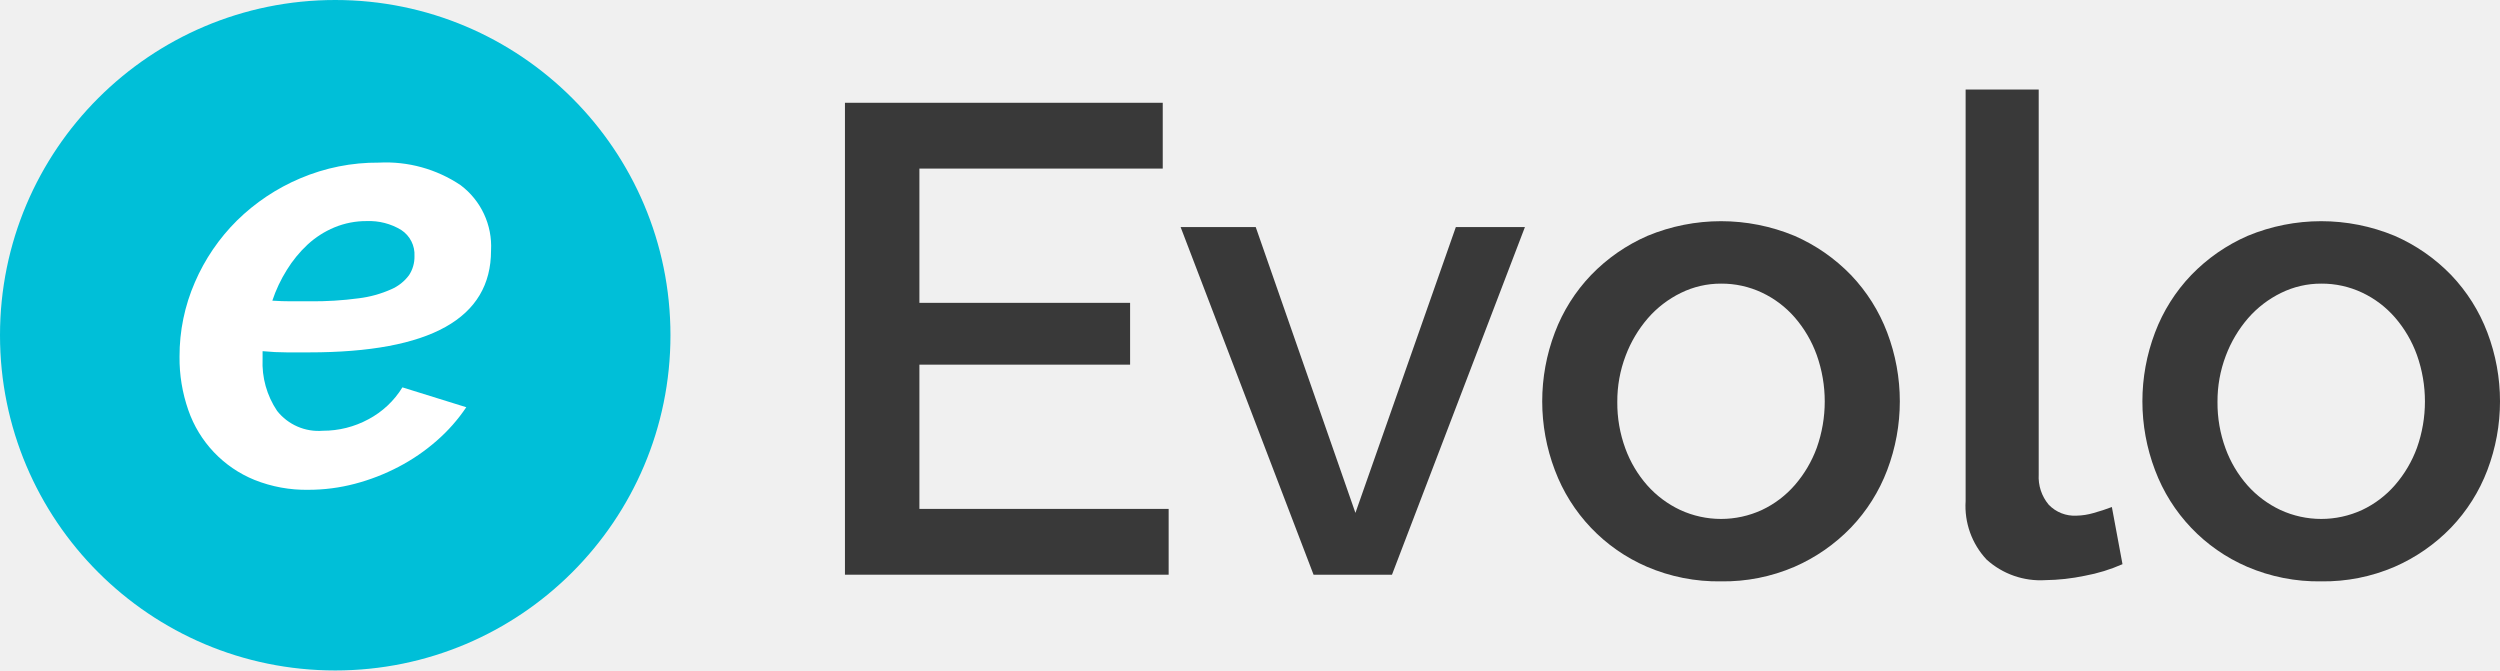
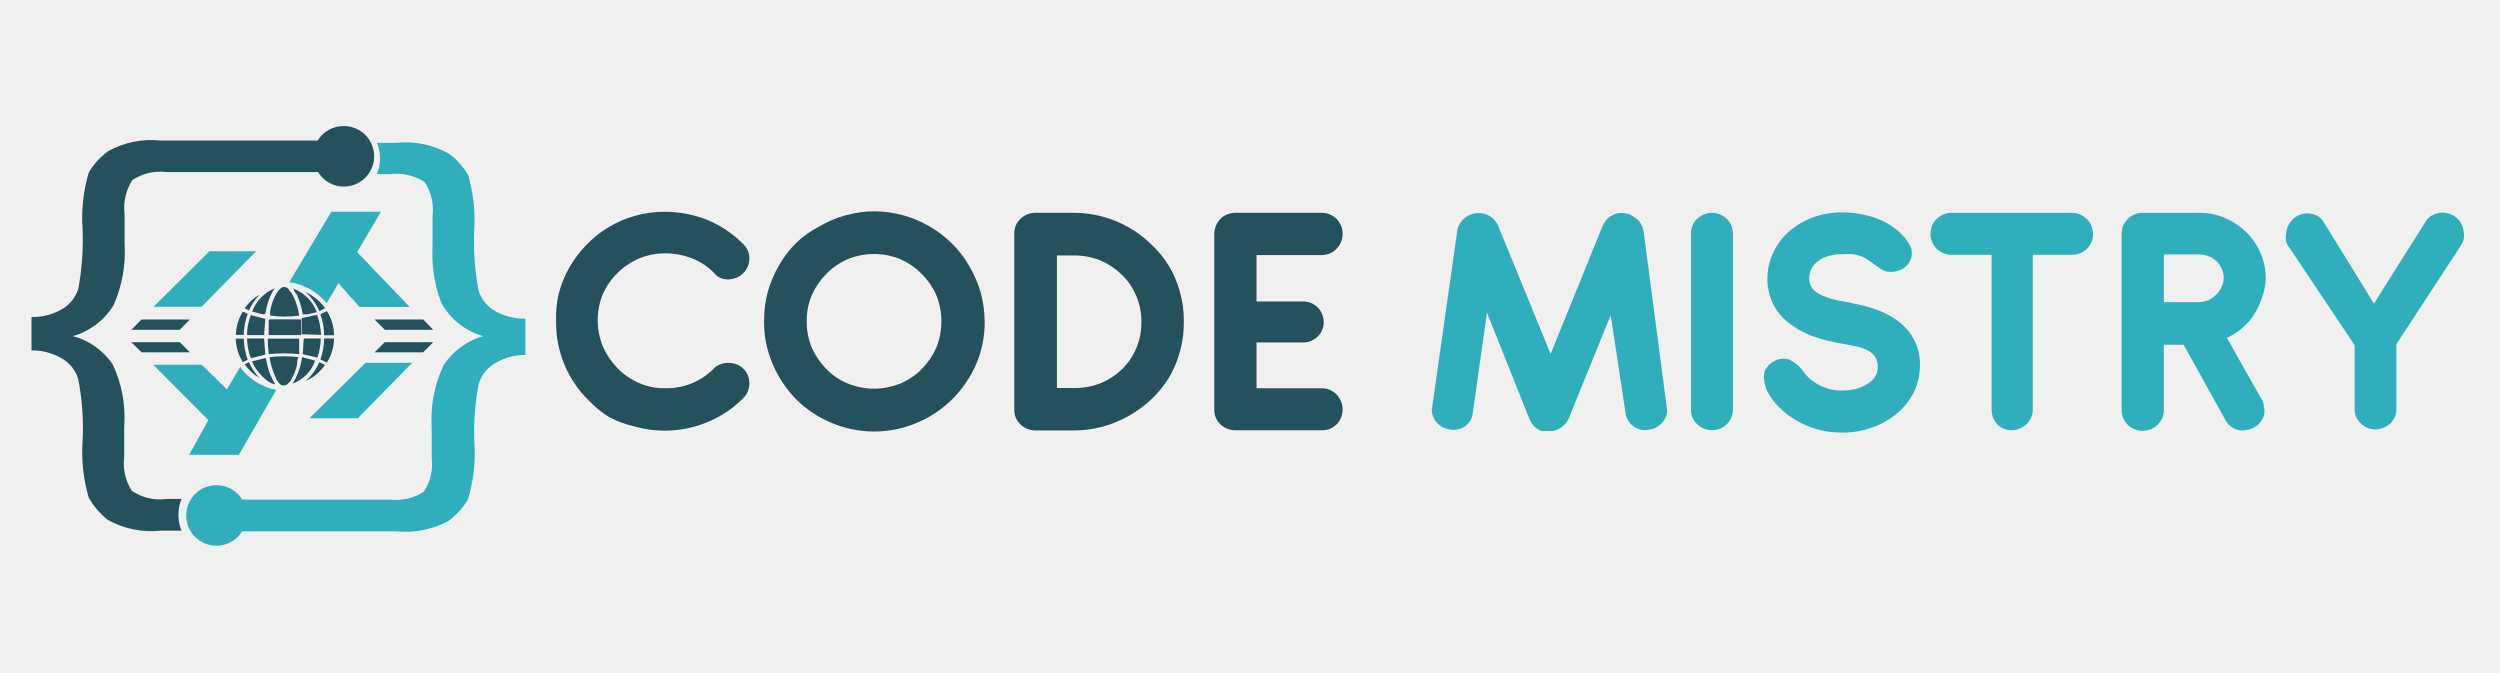
- <svg xmlns="http://www.w3.org/2000/svg" id="Layer_3" data-name="Layer 3" viewBox="0 0 155.237 41.632">
-   <defs>
-     <style>.cls-1{fill:#00bfd8;}.cls-2{fill:#fff;}.cls-3{fill:#393939;}</style>
-   </defs>
-   <circle class="cls-1" cx="20.816" cy="20.816" r="20.816" />
-   <path class="cls-2" d="M19.155,30.414a8.617,8.617,0,0,1-3.349-.613,7.227,7.227,0,0,1-4.115-4.341,9.744,9.744,0,0,1-.543-3.311,11.439,11.439,0,0,1,.954-4.622,12.191,12.191,0,0,1,2.615-3.835,12.607,12.607,0,0,1,3.928-2.619,12.233,12.233,0,0,1,4.886-.975,8.317,8.317,0,0,1,5.07,1.4,4.747,4.747,0,0,1,1.89,4.059q0,6.324-11.3,6.324H17.805q-0.711,0-1.5-.075v0.487a5.34,5.34,0,0,0,.9,3.219,3.276,3.276,0,0,0,2.844,1.235,5.9,5.9,0,0,0,2.825-.711,5.493,5.493,0,0,0,2.114-1.983l3.966,1.234a10.587,10.587,0,0,1-1.833,2.077,11.972,11.972,0,0,1-2.376,1.627,12.926,12.926,0,0,1-2.714,1.051A11.3,11.3,0,0,1,19.155,30.414Zm3.629-16.686a5.165,5.165,0,0,0-2.02.392A5.682,5.682,0,0,0,19.1,15.186a7.625,7.625,0,0,0-1.29,1.576,8.924,8.924,0,0,0-.9,1.908c0.4,0.026.788,0.039,1.16,0.039h1.16a21.126,21.126,0,0,0,3.049-.187A7.047,7.047,0,0,0,24.3,17.96a2.714,2.714,0,0,0,1.1-.875,2.073,2.073,0,0,0,.337-1.178,1.821,1.821,0,0,0-.823-1.627,3.815,3.815,0,0,0-2.139-.551h0Z" />
-   <path class="cls-3" d="M72.567,31.6v4.086h-20.1V6.382H72.2v4.086H57.09v8.337H70.173v3.838H57.09V31.6H72.567Z" />
-   <path class="cls-3" d="M81.565,35.686L73.31,14.1h4.664l6.191,17.748L90.4,14.1H94.69L86.435,35.686h-4.87Z" />
-   <path class="cls-3" d="M106.865,36.1a11.227,11.227,0,0,1-4.6-.908,10.575,10.575,0,0,1-5.717-6,12.028,12.028,0,0,1,0-8.544,10.55,10.55,0,0,1,2.25-3.57,10.978,10.978,0,0,1,3.508-2.435,11.9,11.9,0,0,1,9.121,0,10.993,10.993,0,0,1,3.509,2.435,10.593,10.593,0,0,1,2.249,3.57,12.028,12.028,0,0,1,0,8.544,10.591,10.591,0,0,1-2.251,3.569,10.986,10.986,0,0,1-3.509,2.436A11.123,11.123,0,0,1,106.865,36.1ZM100.426,24.96a8.162,8.162,0,0,0,.5,2.889,7.171,7.171,0,0,0,1.362,2.291,6.367,6.367,0,0,0,2.043,1.526,6.055,6.055,0,0,0,5.076,0,6.214,6.214,0,0,0,2.043-1.548,7.42,7.42,0,0,0,1.362-2.311,8.617,8.617,0,0,0,0-5.758,7.39,7.39,0,0,0-1.362-2.332,6.226,6.226,0,0,0-2.043-1.547,5.851,5.851,0,0,0-2.538-.558,5.589,5.589,0,0,0-2.5.578,6.5,6.5,0,0,0-2.044,1.57,7.715,7.715,0,0,0-1.383,2.332A7.932,7.932,0,0,0,100.426,24.96Z" />
-   <path class="cls-3" d="M122.053,5.56h4.54v23.9a2.685,2.685,0,0,0,.619,1.878,2.222,2.222,0,0,0,1.733.682A4.052,4.052,0,0,0,130,31.855q0.6-.166,1.136-0.372l0.66,3.55a10.547,10.547,0,0,1-2.353.722,12.76,12.76,0,0,1-2.436.269,4.981,4.981,0,0,1-3.652-1.279,4.864,4.864,0,0,1-1.3-3.632V5.56h0Z" />
-   <path class="cls-3" d="M144.133,36.1a11.227,11.227,0,0,1-4.6-.908,10.575,10.575,0,0,1-5.717-6,12.028,12.028,0,0,1,0-8.544,10.55,10.55,0,0,1,2.25-3.57,10.978,10.978,0,0,1,3.508-2.435,11.9,11.9,0,0,1,9.121,0,10.993,10.993,0,0,1,3.509,2.435,10.593,10.593,0,0,1,2.249,3.57,12.028,12.028,0,0,1,0,8.544A10.591,10.591,0,0,1,152.2,32.76a10.986,10.986,0,0,1-3.509,2.436A11.123,11.123,0,0,1,144.133,36.1ZM137.695,24.96a8.162,8.162,0,0,0,.5,2.889,7.171,7.171,0,0,0,1.362,2.291,6.367,6.367,0,0,0,2.043,1.526,6.055,6.055,0,0,0,5.076,0,6.214,6.214,0,0,0,2.043-1.548,7.42,7.42,0,0,0,1.362-2.311,8.617,8.617,0,0,0,0-5.758,7.39,7.39,0,0,0-1.362-2.332,6.226,6.226,0,0,0-2.043-1.547,5.851,5.851,0,0,0-2.538-.558,5.589,5.589,0,0,0-2.5.578,6.5,6.5,0,0,0-2.045,1.57,7.715,7.715,0,0,0-1.383,2.332A7.932,7.932,0,0,0,137.695,24.96Z" />
+ <svg xmlns="http://www.w3.org/2000/svg" id="3e57465b-106a-4c02-84c8-624dbbc5795d" data-name="Layer 1" viewBox="0 0 119 32">
+   <path d="M35.6,11.93a1,1,0,0,1,0,.74,1,1,0,0,1-.22.33.91.91,0,0,1-.33.22,1.23,1.23,0,0,1-.38.08,1,1,0,0,1-.38-.07A.79.79,0,0,1,34,13a3.08,3.08,0,0,0-1.1-.72,3.47,3.47,0,0,0-1.23-.22,3.16,3.16,0,0,0-2.27.93,3.15,3.15,0,0,0-.7,1,3.28,3.28,0,0,0,0,2.51,3.33,3.33,0,0,0,.67,1,3.17,3.17,0,0,0,1,.71,2.94,2.94,0,0,0,1.26.27,3.2,3.2,0,0,0,1.24-.21,3.12,3.12,0,0,0,1.1-.72.75.75,0,0,1,.32-.21,1.07,1.07,0,0,1,.76,0,.83.83,0,0,1,.32.2.86.86,0,0,1,.23.33,1.16,1.16,0,0,1,.07.37,1.22,1.22,0,0,1-.07.38.89.89,0,0,1-.21.32,5.12,5.12,0,0,1-1.76,1.17,5.31,5.31,0,0,1-2,.39,5.22,5.22,0,0,1-1.38-.19A5,5,0,0,1,29,19.86a5.21,5.21,0,0,1-1-.82,5.17,5.17,0,0,1-1.53-3.71A5.11,5.11,0,0,1,26.59,14a5,5,0,0,1,.5-1.25,5.43,5.43,0,0,1,.8-1.07,5.08,5.08,0,0,1,1.05-.85,5,5,0,0,1,1.27-.55,4.91,4.91,0,0,1,1.44-.2,5.49,5.49,0,0,1,2,.38,5.24,5.24,0,0,1,1.74,1.17A1.08,1.08,0,0,1,35.6,11.93Z" style="fill:#24515c" />
+   <path d="M43,10.25a5.11,5.11,0,0,1,1.25.53,5,5,0,0,1,1.07.82,4.76,4.76,0,0,1,.82,1.07,5.56,5.56,0,0,1,.54,1.25,5.43,5.43,0,0,1,.19,1.4,5,5,0,0,1-.42,2.05A5.47,5.47,0,0,1,45.33,19a5.33,5.33,0,0,1-1.67,1.12,5.21,5.21,0,0,1-4.1,0A5.22,5.22,0,0,1,37.89,19a5.42,5.42,0,0,1-1.11-1.67,5,5,0,0,1-.41-2.05,5.43,5.43,0,0,1,.18-1.4,5.53,5.53,0,0,1,.53-1.25,5.07,5.07,0,0,1,.82-1.07A4.7,4.7,0,0,1,39,10.78a4.8,4.8,0,0,1,1.25-.53,5,5,0,0,1,1.4-.19A5,5,0,0,1,43,10.25Zm-2.66,2.09a3.21,3.21,0,0,0-1,.69,3.33,3.33,0,0,0-.69,1,3.12,3.12,0,0,0-.25,1.26,3.18,3.18,0,0,0,.25,1.28,3.45,3.45,0,0,0,.69,1,3,3,0,0,0,1,.68,3.33,3.33,0,0,0,2.53,0,3.18,3.18,0,0,0,1-.68,3.45,3.45,0,0,0,.69-1,3.36,3.36,0,0,0,.25-1.28,3.29,3.29,0,0,0-.25-1.26,3.33,3.33,0,0,0-.69-1,3.37,3.37,0,0,0-1-.69,3.33,3.33,0,0,0-2.53,0Z" style="fill:#24515c" />
+   <path d="M51.08,10.13a5.28,5.28,0,0,1,2.66.7,5.2,5.2,0,0,1,1.07.81,5,5,0,0,1,.82,1,4.73,4.73,0,0,1,.53,1.24,4.91,4.91,0,0,1,.19,1.39A5.15,5.15,0,0,1,55.63,18a5.15,5.15,0,0,1-.82,1,5.48,5.48,0,0,1-1.07.79,5.28,5.28,0,0,1-2.66.7h-1.8a1,1,0,0,1-.39-.08,1,1,0,0,1-.32-.21,1.16,1.16,0,0,1-.22-.31,1,1,0,0,1-.07-.39V11.12a1,1,0,0,1,.07-.39,1.16,1.16,0,0,1,.22-.31,1,1,0,0,1,.32-.21,1,1,0,0,1,.39-.08Zm3.25,5.2a3.12,3.12,0,0,0-.25-1.26,3,3,0,0,0-.69-1,3.27,3.27,0,0,0-1-.67,3.34,3.34,0,0,0-1.27-.24h-.81v6.31h.81a3.33,3.33,0,0,0,1.27-.23,3.22,3.22,0,0,0,1-.65,2.93,2.93,0,0,0,.69-1A3.08,3.08,0,0,0,54.33,15.33Z" style="fill:#24515c" />
+   <path d="M58.72,20.48a1.08,1.08,0,0,1-.66-.31.94.94,0,0,1-.26-.68V11.13a1,1,0,0,1,.08-.39,1,1,0,0,1,.21-.32.89.89,0,0,1,.32-.21,1,1,0,0,1,.39-.08h4.12a1,1,0,0,1,.39.08,1,1,0,0,1,.31.21,1,1,0,0,1,.21.32,1,1,0,0,1,.08.39,1.1,1.1,0,0,1-.08.4,1,1,0,0,1-.21.31.84.84,0,0,1-.31.22,1,1,0,0,1-.39.08H59.81v2.21H62a1,1,0,0,1,.4.07,1,1,0,0,1,.32.21.89.89,0,0,1,.21.32,1,1,0,0,1,.08.39.92.92,0,0,1-.08.38.81.81,0,0,1-.21.3,1,1,0,0,1-.32.21,1,1,0,0,1-.4.07H59.81v2.18h3.11a1,1,0,0,1,.39.08,1.16,1.16,0,0,1,.31.22,1,1,0,0,1,.21.32,1,1,0,0,1,0,.78.89.89,0,0,1-.21.32,1,1,0,0,1-.31.21,1,1,0,0,1-.39.07Z" style="fill:#24515c" />
+   <path d="M70.78,14.88l-.67,4.74A1.15,1.15,0,0,1,70,20a1,1,0,0,1-.25.28,1,1,0,0,1-.35.16,1.07,1.07,0,0,1-.4,0,1,1,0,0,1-.38-.13,1.12,1.12,0,0,1-.28-.25,1.17,1.17,0,0,1-.16-.34.77.77,0,0,1,0-.4l1.18-8.29a.79.79,0,0,1,.08-.3,1.38,1.38,0,0,1,.17-.25,1.18,1.18,0,0,1,.4-.27,1,1,0,0,1,.38-.07.94.94,0,0,1,.37.07,1.16,1.16,0,0,1,.32.2,1,1,0,0,1,.23.33l2.5,6.11,2.48-6.11a1.21,1.21,0,0,1,.22-.32,1.06,1.06,0,0,1,.31-.21.94.94,0,0,1,.37-.07,1.07,1.07,0,0,1,.39.07,2,2,0,0,1,.23.14.89.89,0,0,1,.29.29,1,1,0,0,1,.14.4l1.09,8.3a.89.89,0,0,1,0,.4,1,1,0,0,1-.18.34,1,1,0,0,1-.29.25.85.85,0,0,1-.38.12.86.86,0,0,1-.39,0,1,1,0,0,1-.34-.16.91.91,0,0,1-.26-.29.81.81,0,0,1-.12-.38L76.67,15l-2,4.92a1,1,0,0,1-.33.41.92.92,0,0,1-.47.19h-.38l-.06,0-.06,0a1.15,1.15,0,0,1-.33-.21,1.36,1.36,0,0,1-.23-.34Z" style="fill:#31aebc" />
+   <path d="M82.49,19.49a1,1,0,0,1-.08.39,1,1,0,0,1-.21.31,1,1,0,0,1-.32.21,1.09,1.09,0,0,1-.39.08,1,1,0,0,1-.39-.08,1,1,0,0,1-.32-.21,1,1,0,0,1-.22-.31,1,1,0,0,1-.07-.39V11.12a1,1,0,0,1,.07-.39,1,1,0,0,1,.22-.31,1,1,0,0,1,.32-.21,1,1,0,0,1,.39-.08,1.09,1.09,0,0,1,.39.08,1,1,0,0,1,.32.21,1,1,0,0,1,.21.31,1,1,0,0,1,.08.39Z" style="fill:#31aebc" />
+   <path d="M86.28,16a4.09,4.09,0,0,1-1.15-.64,2.59,2.59,0,0,1-.74-.91,2.71,2.71,0,0,1-.26-1.2A2.85,2.85,0,0,1,84.42,12a3,3,0,0,1,.76-1,3.73,3.73,0,0,1,1.13-.66,4.09,4.09,0,0,1,1.36-.23,4.34,4.34,0,0,1,1,.1,4.2,4.2,0,0,1,.89.28,3.49,3.49,0,0,1,.76.48,2.45,2.45,0,0,1,.57.67.59.59,0,0,1,.1.28,1,1,0,0,1,0,.29.82.82,0,0,1-.1.26.64.64,0,0,1-.16.2.74.74,0,0,1-.25.17,1.4,1.4,0,0,1-.31.09,1.32,1.32,0,0,1-.34,0,1,1,0,0,1-.35-.16L89,12.43a2.5,2.5,0,0,0-.35-.21,2.58,2.58,0,0,0-.42-.12,4.15,4.15,0,0,0-.55,0,2.17,2.17,0,0,0-.65.09,1.32,1.32,0,0,0-.49.24,1,1,0,0,0-.31.36.86.86,0,0,0-.11.45.78.78,0,0,0,.15.5,1.25,1.25,0,0,0,.46.32,3.21,3.21,0,0,0,.72.23l1,.2a6.74,6.74,0,0,1,1.08.33,3.84,3.84,0,0,1,.94.56,2.58,2.58,0,0,1,.66.83,2.54,2.54,0,0,1,.26,1.18,3,3,0,0,1-.28,1.26,3.16,3.16,0,0,1-.78,1,3.94,3.94,0,0,1-1.18.69,4.18,4.18,0,0,1-1.48.25,4.27,4.27,0,0,1-1.19-.16,4.21,4.21,0,0,1-1-.43,4.11,4.11,0,0,1-.83-.65,2.92,2.92,0,0,1-.55-.78,1.37,1.37,0,0,1-.12-.45,1,1,0,0,1,0-.39.87.87,0,0,1,.18-.31,1,1,0,0,1,.28-.22.87.87,0,0,1,.71-.09,1.61,1.61,0,0,1,.67.55,2.2,2.2,0,0,0,.81.69,2.32,2.32,0,0,0,1.1.24,2.49,2.49,0,0,0,.61-.08,1.73,1.73,0,0,0,.52-.22,1.15,1.15,0,0,0,.38-.34.8.8,0,0,0,.14-.48.88.88,0,0,0-.14-.51.94.94,0,0,0-.38-.3,1.84,1.84,0,0,0-.5-.17l-.55-.11A8,8,0,0,1,86.28,16Z" style="fill:#31aebc" />
+   <path d="M96.76,12.13v7.36a1,1,0,0,1-.08.39,1,1,0,0,1-.22.31,1,1,0,0,1-.32.21,1,1,0,0,1-.39.08.92.92,0,0,1-.38-.08.81.81,0,0,1-.3-.21.92.92,0,0,1-.2-.31,1,1,0,0,1-.07-.39V12.13H92.89a1,1,0,0,1-.39-.08,1,1,0,0,1-.31-.21.87.87,0,0,1-.22-.32,1,1,0,0,1-.08-.39,1.06,1.06,0,0,1,.08-.4.84.84,0,0,1,.22-.31,1,1,0,0,1,.31-.21,1,1,0,0,1,.39-.08h5.75a1,1,0,0,1,.38.08,1.21,1.21,0,0,1,.32.22,1,1,0,0,1,.21.32,1,1,0,0,1,0,.78,1,1,0,0,1-.21.31,1,1,0,0,1-.7.29Z" style="fill:#31aebc" />
+   <path d="M107.67,14.17a3.35,3.35,0,0,1-.37.79,2.69,2.69,0,0,1-.57.65,2.94,2.94,0,0,1-.73.47L107.65,19a.89.89,0,0,1,.12.38,1.2,1.2,0,0,1,0,.38,1.11,1.11,0,0,1-.18.34,1,1,0,0,1-.3.25,1,1,0,0,1-.38.12.81.81,0,0,1-.38,0,1,1,0,0,1-.34-.17.89.89,0,0,1-.25-.29l-2-3.6H103v3.11a1,1,0,0,1-.08.39,1.16,1.16,0,0,1-.22.31.89.89,0,0,1-.32.21,1,1,0,0,1-.78,0,1,1,0,0,1-.32-.21,1,1,0,0,1-.21-.31,1,1,0,0,1-.08-.39V11.12a1,1,0,0,1,.08-.39,1,1,0,0,1,.21-.31,1,1,0,0,1,.32-.21,1,1,0,0,1,.39-.08h2.7a3,3,0,0,1,1.23.25,3.3,3.3,0,0,1,1,.67,3.08,3.08,0,0,1,.93,2.22A3,3,0,0,1,107.67,14.17ZM103,12.11v2.27h1.69a1.13,1.13,0,0,0,.44-.1,1.37,1.37,0,0,0,.37-.26,1.34,1.34,0,0,0,.25-.37,1,1,0,0,0,.1-.44.94.94,0,0,0-.1-.43,1.24,1.24,0,0,0-.25-.35,1.1,1.1,0,0,0-.37-.23,1.12,1.12,0,0,0-.44-.09Z" style="fill:#31aebc" />
+   <path d="M113,14.45l2.52-4a.87.87,0,0,1,.31-.23,1,1,0,0,1,.37-.1,1,1,0,0,1,.37.05,1,1,0,0,1,.35.19.78.78,0,0,1,.24.3.89.89,0,0,1,.11.35,1.06,1.06,0,0,1,0,.39,1.45,1.45,0,0,1-.2.39l-3,4.59v3.07a1,1,0,0,1-.07.39,1,1,0,0,1-.22.31,1,1,0,0,1-.32.21,1,1,0,0,1-.78,0,1,1,0,0,1-.31-.21,1,1,0,0,1-.22-.31,1,1,0,0,1-.07-.39V16.43l-3.07-4.59a1,1,0,0,1-.19-.34,1,1,0,0,1,0-.38,1,1,0,0,1,.1-.38,1.11,1.11,0,0,1,.25-.33.9.9,0,0,1,.34-.2,1,1,0,0,1,.38-.05,1,1,0,0,1,.38.1.79.79,0,0,1,.3.25Z" style="fill:#31aebc" />
+   <path d="M13.32,13.77a.65.65,0,0,0-.15.18,2.55,2.55,0,0,0-.31.85,2.07,2.07,0,0,1,0,.22,4.91,4.91,0,0,0,1.38,0v0a2.84,2.84,0,0,0-.25-.86,1.33,1.33,0,0,0-.22-.34A.26.26,0,0,0,13.32,13.77Z" style="fill:#24515c" />
+   <path d="M13.36,18.31a.26.26,0,0,0,.28,0,.77.77,0,0,0,.24-.27,2.45,2.45,0,0,0,.26-.68c0-.12,0-.24.07-.36a5.79,5.79,0,0,0-1.38,0v0a3.4,3.4,0,0,0,.28.94A.78.78,0,0,0,13.36,18.31Z" style="fill:#24515c" />
+   <path d="M14.2,15.2l-.81,0-.51,0s-.09,0-.09.05,0,.41,0,.62v.08h1.54l0-.74Z" style="fill:#24515c" />
+   <path d="M12.8,16.86a6.3,6.3,0,0,1,1.44,0l0-.74H12.75A4.73,4.73,0,0,0,12.8,16.86Z" style="fill:#24515c" />
+   <path d="M11.76,16.11a2.71,2.71,0,0,0,.18.94l.69-.17-.06-.77Z" style="fill:#24515c" />
+   <path d="M11.94,15a2.55,2.55,0,0,0-.18.95h.81l.06-.77Z" style="fill:#24515c" />
+   <path d="M15.28,15.94A3,3,0,0,0,15.1,15L15,15l-.58.13c-.05,0-.06,0-.06.08s0,.31,0,.46,0,.16,0,.24Z" style="fill:#24515c" />
+   <path d="M15.27,16.11h-.81l-.05.75.7.16A3.11,3.11,0,0,0,15.27,16.11Z" style="fill:#24515c" />
+   <path d="M14,13.81c0,.09.11.17.15.26a3.8,3.8,0,0,1,.26.89s0,0,.06,0a.86.86,0,0,0,.17,0l.44-.1a1.88,1.88,0,0,0-1.12-1.12Z" style="fill:#24515c" />
+   <path d="M15,17.17,14.38,17a3.28,3.28,0,0,1-.45,1.26A1.8,1.8,0,0,0,15,17.17Z" style="fill:#24515c" />
+   <path d="M12,14.83l0,0,.49.13c.13,0,.13,0,.16-.12a2.88,2.88,0,0,1,.32-.95.82.82,0,0,1,.11-.17A1.94,1.94,0,0,0,12,14.83Z" style="fill:#24515c" />
+   <path d="M13.09,18.29l-.22-.44a3.86,3.86,0,0,1-.2-.74s0-.07-.06-.06L12,17.2C12.15,17.66,12.76,18.27,13.09,18.29Z" style="fill:#24515c" />
+   <path d="M15.56,14.81l-.31.15a3,3,0,0,1,.18,1h.47A2.14,2.14,0,0,0,15.56,14.81Z" style="fill:#24515c" />
+   <path d="M15.9,16.11h-.47a3,3,0,0,1-.18,1l.31.15A2.19,2.19,0,0,0,15.9,16.11Z" style="fill:#24515c" />
+   <path d="M11.56,17.24l.23-.12a3.22,3.22,0,0,1-.19-1h-.38A2.26,2.26,0,0,0,11.56,17.24Z" style="fill:#24515c" />
+   <path d="M11.23,15.94h.37a3.23,3.23,0,0,1,.19-1l-.23-.11A2.16,2.16,0,0,0,11.23,15.94Z" style="fill:#24515c" />
+   <path d="M14.54,13.9a2.48,2.48,0,0,1,.66.91l.28-.14A2.43,2.43,0,0,0,14.54,13.9Z" style="fill:#24515c" />
+   <path d="M15.47,17.37l-.27-.13a2.67,2.67,0,0,1-.65.9A2.28,2.28,0,0,0,15.47,17.37Z" style="fill:#24515c" />
+   <path d="M11.65,14.67l.2.11a2.67,2.67,0,0,1,.51-.76A2.2,2.2,0,0,0,11.65,14.67Z" style="fill:#24515c" />
+   <path d="M12.36,18a2.6,2.6,0,0,1-.51-.76l-.2.1A2.23,2.23,0,0,0,12.36,18Z" style="fill:#24515c" />
+   <polygon points="6.25 15.7 8.55 15.7 9.04 15.21 6.73 15.21 6.25 15.7" style="fill:#24515c" />
+   <polygon points="7.31 14.6 9.6 14.6 12.19 11.96 9.97 11.96 7.31 14.6" style="fill:#31aebc" />
+   <polygon points="19.62 17.27 17.4 17.27 14.73 19.91 17.03 19.91 19.62 17.27" style="fill:#31aebc" />
+   <polygon points="6.74 16.77 9.04 16.77 8.56 16.29 6.25 16.29 6.74 16.77" style="fill:#24515c" />
+   <polygon points="20.15 15.21 17.83 15.21 18.32 15.7 20.62 15.7 20.15 15.21" style="fill:#24515c" />
+   <polygon points="20.62 16.29 18.31 16.29 17.83 16.77 20.14 16.77 20.62 16.29" style="fill:#24515c" />
+   <path d="M23.61,14.83a1.7,1.7,0,0,1-.83-1A12.63,12.63,0,0,1,22.57,11a7.61,7.61,0,0,0-.29-2.68,3.56,3.56,0,0,0-.9-1,4.2,4.2,0,0,0-2.53-.52h-.91a1.93,1.93,0,0,1,0,1.49h.63a2.45,2.45,0,0,1,1.65.38,2.45,2.45,0,0,1,.37,1.62v1.42A6.59,6.59,0,0,0,21,14.4,3.27,3.27,0,0,0,23,16a3.36,3.36,0,0,0-1.89,1.39,6.09,6.09,0,0,0-.56,3v1.39a2.42,2.42,0,0,1-.37,1.62,2.45,2.45,0,0,1-1.65.38h-7a1.44,1.44,0,1,0,0,1.51h7.33a4.29,4.29,0,0,0,2.5-.5,3.81,3.81,0,0,0,.91-1,7.45,7.45,0,0,0,.31-2.7,11.93,11.93,0,0,1,.21-2.83,1.7,1.7,0,0,1,.82-1,2.73,2.73,0,0,1,1.4-.36V15.17A2.81,2.81,0,0,1,23.61,14.83Z" style="fill:#31aebc" />
+   <path d="M16.35,6a1.45,1.45,0,0,0-1.23.69H7.64a4.22,4.22,0,0,0-2.5.51,3.53,3.53,0,0,0-.91,1,7.55,7.55,0,0,0-.3,2.69,12.88,12.88,0,0,1-.2,2.85,1.72,1.72,0,0,1-.82,1,2.78,2.78,0,0,1-1.41.35v1.59a2.79,2.79,0,0,1,1.39.35,1.7,1.7,0,0,1,.83,1A11.93,11.93,0,0,1,3.93,21a7.82,7.82,0,0,0,.29,2.68,3.71,3.71,0,0,0,.9,1.06,4.24,4.24,0,0,0,2.52.52h1a2,2,0,0,1,0-1.51H7.92a2.35,2.35,0,0,1-1.65-.39,2.47,2.47,0,0,1-.36-1.61V20.34a5.88,5.88,0,0,0-.55-3A3.29,3.29,0,0,0,3.47,16,3.36,3.36,0,0,0,5.4,14.54a6.21,6.21,0,0,0,.53-2.93l0-1.42a2.45,2.45,0,0,1,.37-1.62,2.42,2.42,0,0,1,1.64-.38h7.2A1.44,1.44,0,1,0,16.35,6Z" style="fill:#24515c" />
+   <path d="M17,12l1.13-1.92H15.77l-2,3.35a2.8,2.8,0,0,1,1.78,1l.56-.95,1,1.13H19.5Z" style="fill:#31aebc" />
+   <path d="M13.15,18.56a2.76,2.76,0,0,1-1.72-1.09l-.63,1.07L9.6,17.36H7.29L9.92,20,9,21.65h2.37Z" style="fill:#31aebc" />
</svg>
